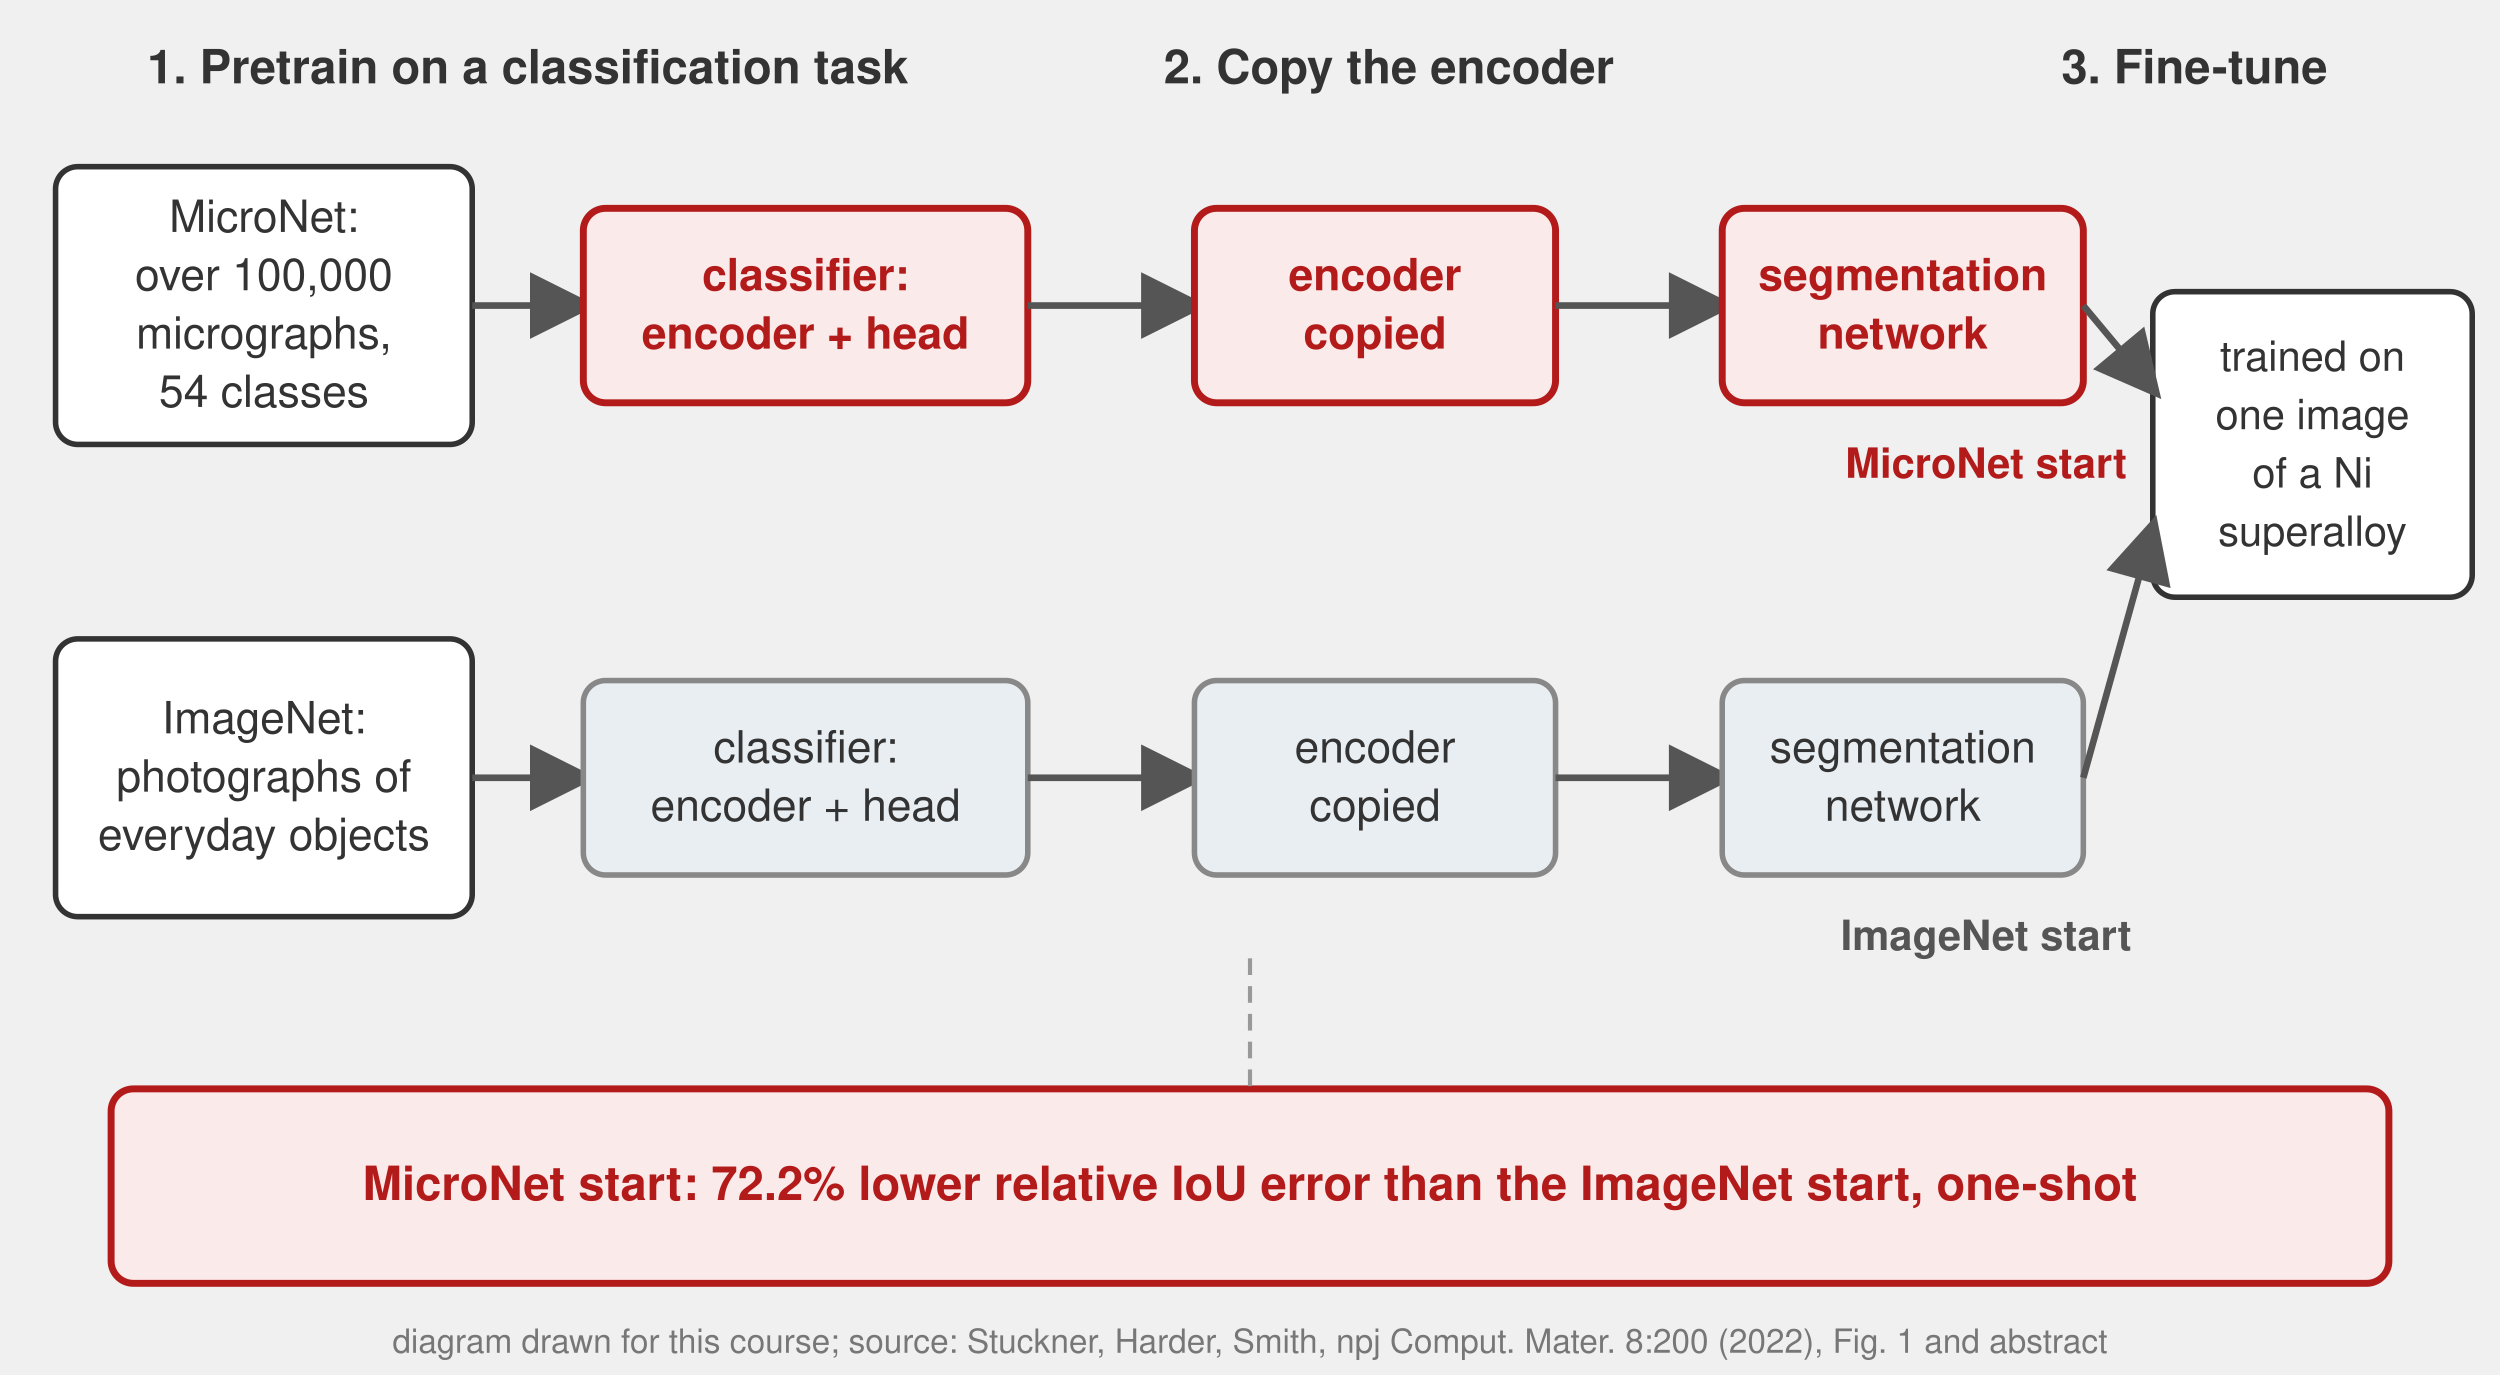
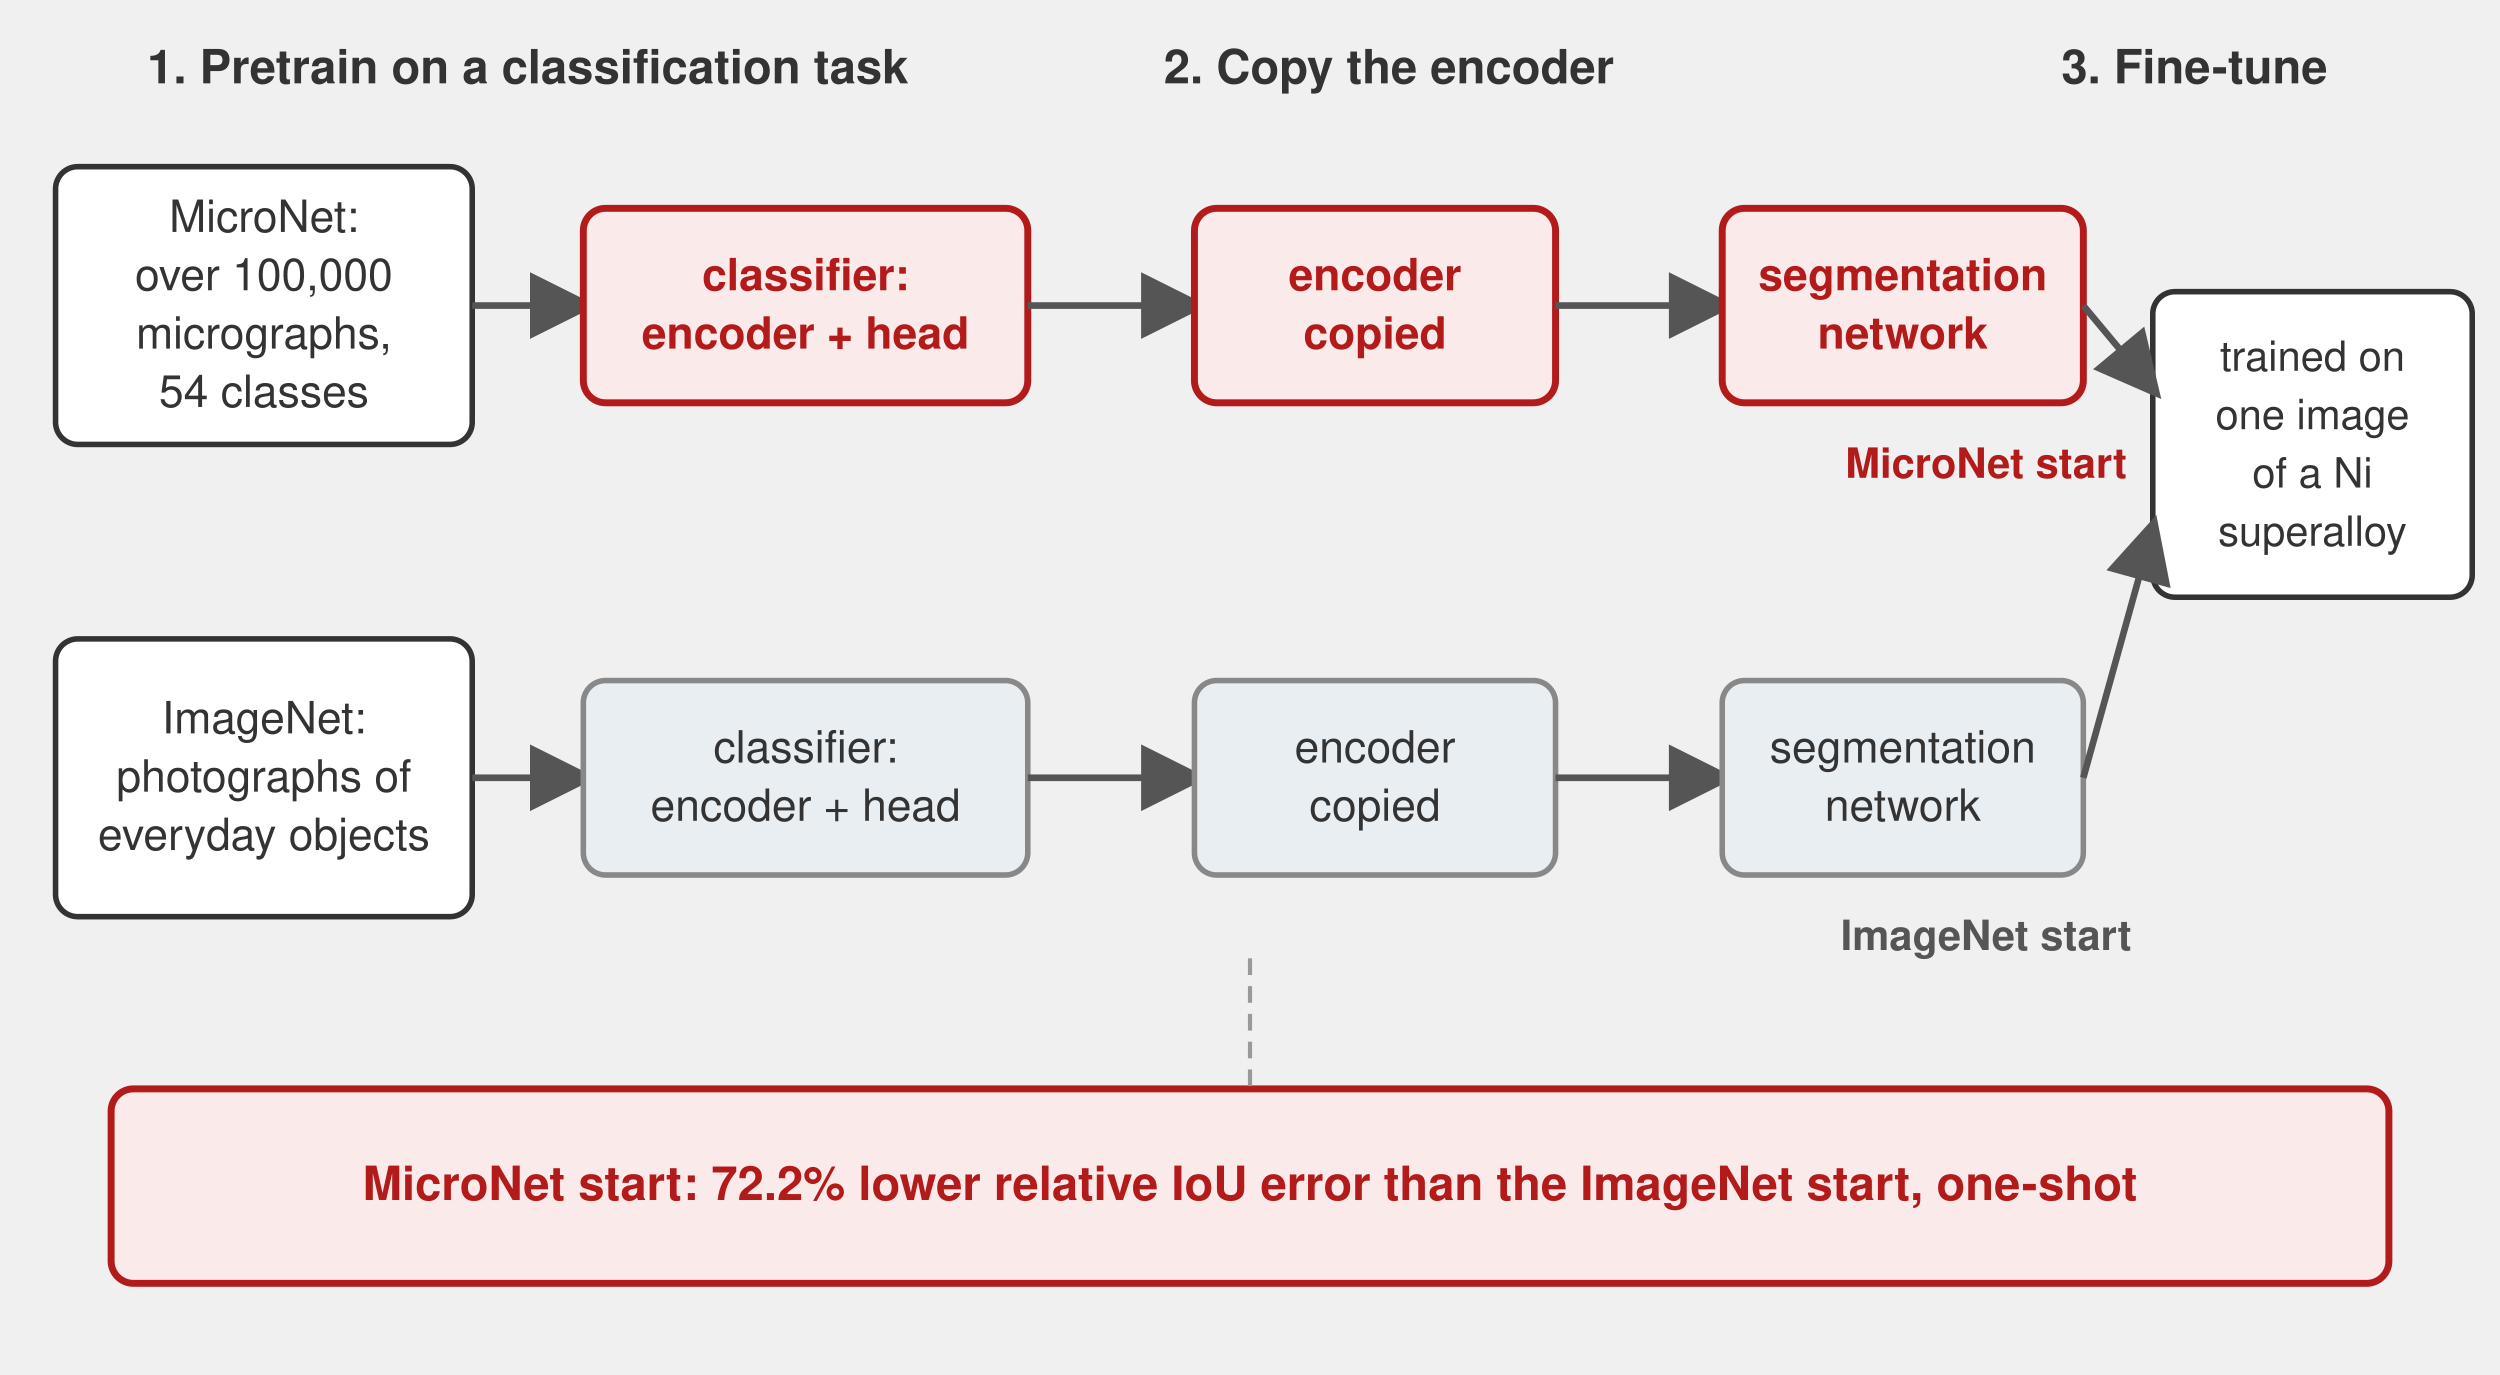
<svg xmlns="http://www.w3.org/2000/svg" viewBox="0 0 900 495" width="900" height="495" font-family="Helvetica, Arial, sans-serif">
  <defs>
    <marker id="a" markerWidth="10" markerHeight="10" refX="8" refY="5" orient="auto">
      <path d="M0,0 L10,5 L0,10 z" fill="#555" />
    </marker>
  </defs>
  <text x="190" y="30" text-anchor="middle" font-size="17" fill="#333" font-weight="bold">1. Pretrain on a classification task</text>
  <text x="500" y="30" text-anchor="middle" font-size="17" fill="#333" font-weight="bold">2. Copy the encoder</text>
  <text x="790" y="30" text-anchor="middle" font-size="17" fill="#333" font-weight="bold">3. Fine-tune</text>
  <rect x="20" y="60" width="150" height="100" rx="8" fill="#fff" stroke="#333" stroke-width="2" />
  <text x="95.0" y="83.5" text-anchor="middle" font-size="16" fill="#333">MicroNet:</text>
  <text x="95.0" y="104.5" text-anchor="middle" font-size="16" fill="#333">over 100,000</text>
  <text x="95.0" y="125.5" text-anchor="middle" font-size="16" fill="#333">micrographs,</text>
  <text x="95.0" y="146.5" text-anchor="middle" font-size="16" fill="#333">54 classes</text>
  <line x1="170" y1="110" x2="210" y2="110" stroke="#555" stroke-width="2.4" marker-end="url(#a)" />
  <rect x="210" y="75" width="160" height="70" rx="8" fill="#fbeaea" stroke="#B31B1B" stroke-width="2.5" />
  <text x="290.0" y="104.5" text-anchor="middle" font-size="16" fill="#B31B1B" font-weight="bold">classifier:</text>
  <text x="290.0" y="125.5" text-anchor="middle" font-size="16" fill="#B31B1B" font-weight="bold">encoder + head</text>
  <line x1="370" y1="110" x2="430" y2="110" stroke="#555" stroke-width="2.4" marker-end="url(#a)" />
  <rect x="430" y="75" width="130" height="70" rx="8" fill="#fbeaea" stroke="#B31B1B" stroke-width="2.5" />
  <text x="495.0" y="104.5" text-anchor="middle" font-size="16" fill="#B31B1B" font-weight="bold">encoder</text>
  <text x="495.0" y="125.5" text-anchor="middle" font-size="16" fill="#B31B1B" font-weight="bold">copied</text>
  <line x1="560" y1="110" x2="620" y2="110" stroke="#555" stroke-width="2.4" marker-end="url(#a)" />
  <rect x="620" y="75" width="130" height="70" rx="8" fill="#fbeaea" stroke="#B31B1B" stroke-width="2.5" />
  <text x="685.0" y="104.5" text-anchor="middle" font-size="16" fill="#B31B1B" font-weight="bold">segmentation</text>
  <text x="685.0" y="125.5" text-anchor="middle" font-size="16" fill="#B31B1B" font-weight="bold">network</text>
  <text x="715" y="172" text-anchor="middle" font-size="15" fill="#B31B1B" font-weight="bold">MicroNet start</text>
  <rect x="20" y="230" width="150" height="100" rx="8" fill="#fff" stroke="#333" stroke-width="2" />
  <text x="95.0" y="264.0" text-anchor="middle" font-size="16" fill="#333">ImageNet:</text>
  <text x="95.0" y="285.0" text-anchor="middle" font-size="16" fill="#333">photographs of</text>
  <text x="95.0" y="306.0" text-anchor="middle" font-size="16" fill="#333">everyday objects</text>
  <line x1="170" y1="280" x2="210" y2="280" stroke="#555" stroke-width="2.4" marker-end="url(#a)" />
  <rect x="210" y="245" width="160" height="70" rx="8" fill="#e9eef2" stroke="#888" stroke-width="2" />
  <text x="290.0" y="274.5" text-anchor="middle" font-size="16" fill="#333">classifier:</text>
  <text x="290.0" y="295.5" text-anchor="middle" font-size="16" fill="#333">encoder + head</text>
  <line x1="370" y1="280" x2="430" y2="280" stroke="#555" stroke-width="2.4" marker-end="url(#a)" />
  <rect x="430" y="245" width="130" height="70" rx="8" fill="#e9eef2" stroke="#888" stroke-width="2" />
  <text x="495.0" y="274.5" text-anchor="middle" font-size="16" fill="#333">encoder</text>
  <text x="495.0" y="295.5" text-anchor="middle" font-size="16" fill="#333">copied</text>
  <line x1="560" y1="280" x2="620" y2="280" stroke="#555" stroke-width="2.4" marker-end="url(#a)" />
  <rect x="620" y="245" width="130" height="70" rx="8" fill="#e9eef2" stroke="#888" stroke-width="2" />
  <text x="685.0" y="274.5" text-anchor="middle" font-size="16" fill="#333">segmentation</text>
  <text x="685.0" y="295.5" text-anchor="middle" font-size="16" fill="#333">network</text>
  <text x="715" y="342" text-anchor="middle" font-size="15" fill="#555" font-weight="bold">ImageNet start</text>
  <rect x="775" y="105" width="115" height="110" rx="8" fill="#fff" stroke="#333" stroke-width="2" />
  <text x="832.5" y="133.5" text-anchor="middle" font-size="15" fill="#333">trained on</text>
  <text x="832.5" y="154.5" text-anchor="middle" font-size="15" fill="#333">one image</text>
  <text x="832.5" y="175.5" text-anchor="middle" font-size="15" fill="#333">of a Ni</text>
  <text x="832.5" y="196.5" text-anchor="middle" font-size="15" fill="#333">superalloy</text>
  <line x1="750" y1="110" x2="775" y2="140" stroke="#555" stroke-width="2.4" marker-end="url(#a)" />
  <line x1="750" y1="280" x2="775" y2="190" stroke="#555" stroke-width="2.4" marker-end="url(#a)" />
  <rect x="40" y="392" width="820" height="70" rx="8" fill="#fbeaea" stroke="#B31B1B" stroke-width="2.5" />
  <text x="450.0" y="432.0" text-anchor="middle" font-size="17" fill="#B31B1B" font-weight="bold">MicroNet start: 72.2% lower relative IoU error than the ImageNet start, one-shot</text>
  <line x1="450" y1="345" x2="450" y2="392" stroke="#999" stroke-width="1.5" stroke-dasharray="6 4" />
-   <text x="450.0" y="487" text-anchor="middle" font-size="12" fill="#777">diagram drawn for this course; source: Stuckner, Harder, Smith, npj Comput. Mater. 8:200 (2022), Fig. 1 and abstract</text>
</svg>
